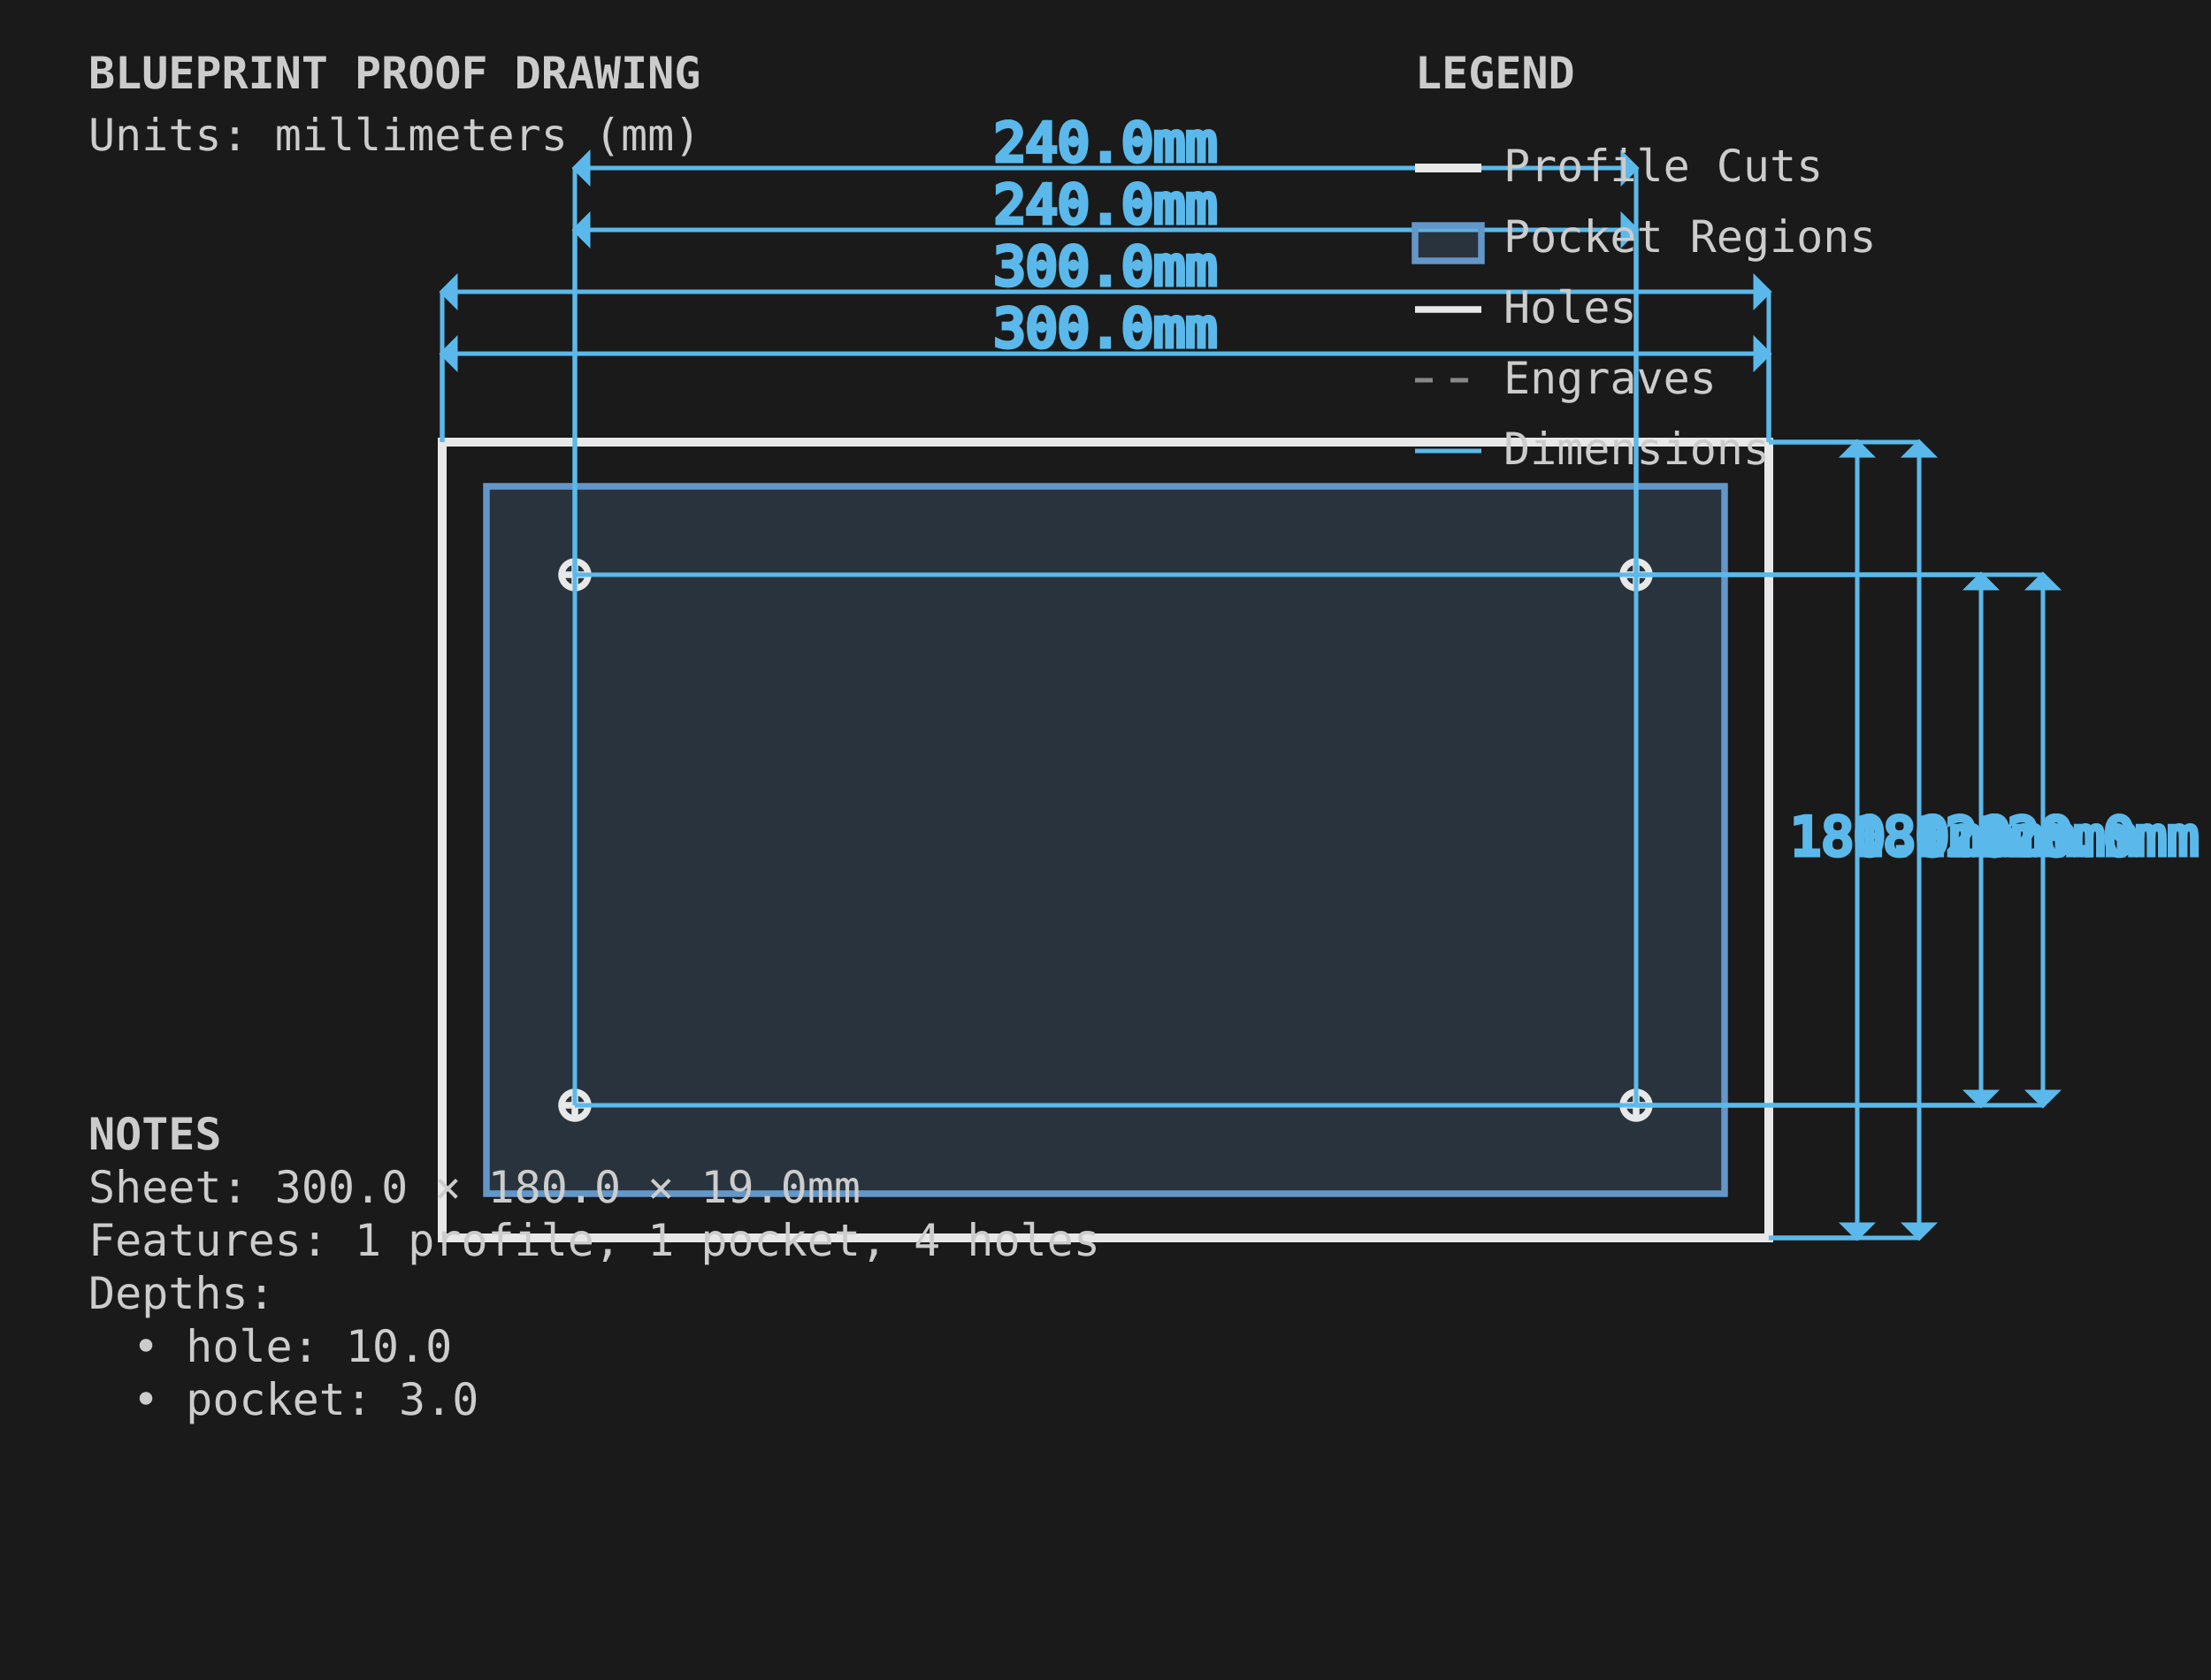
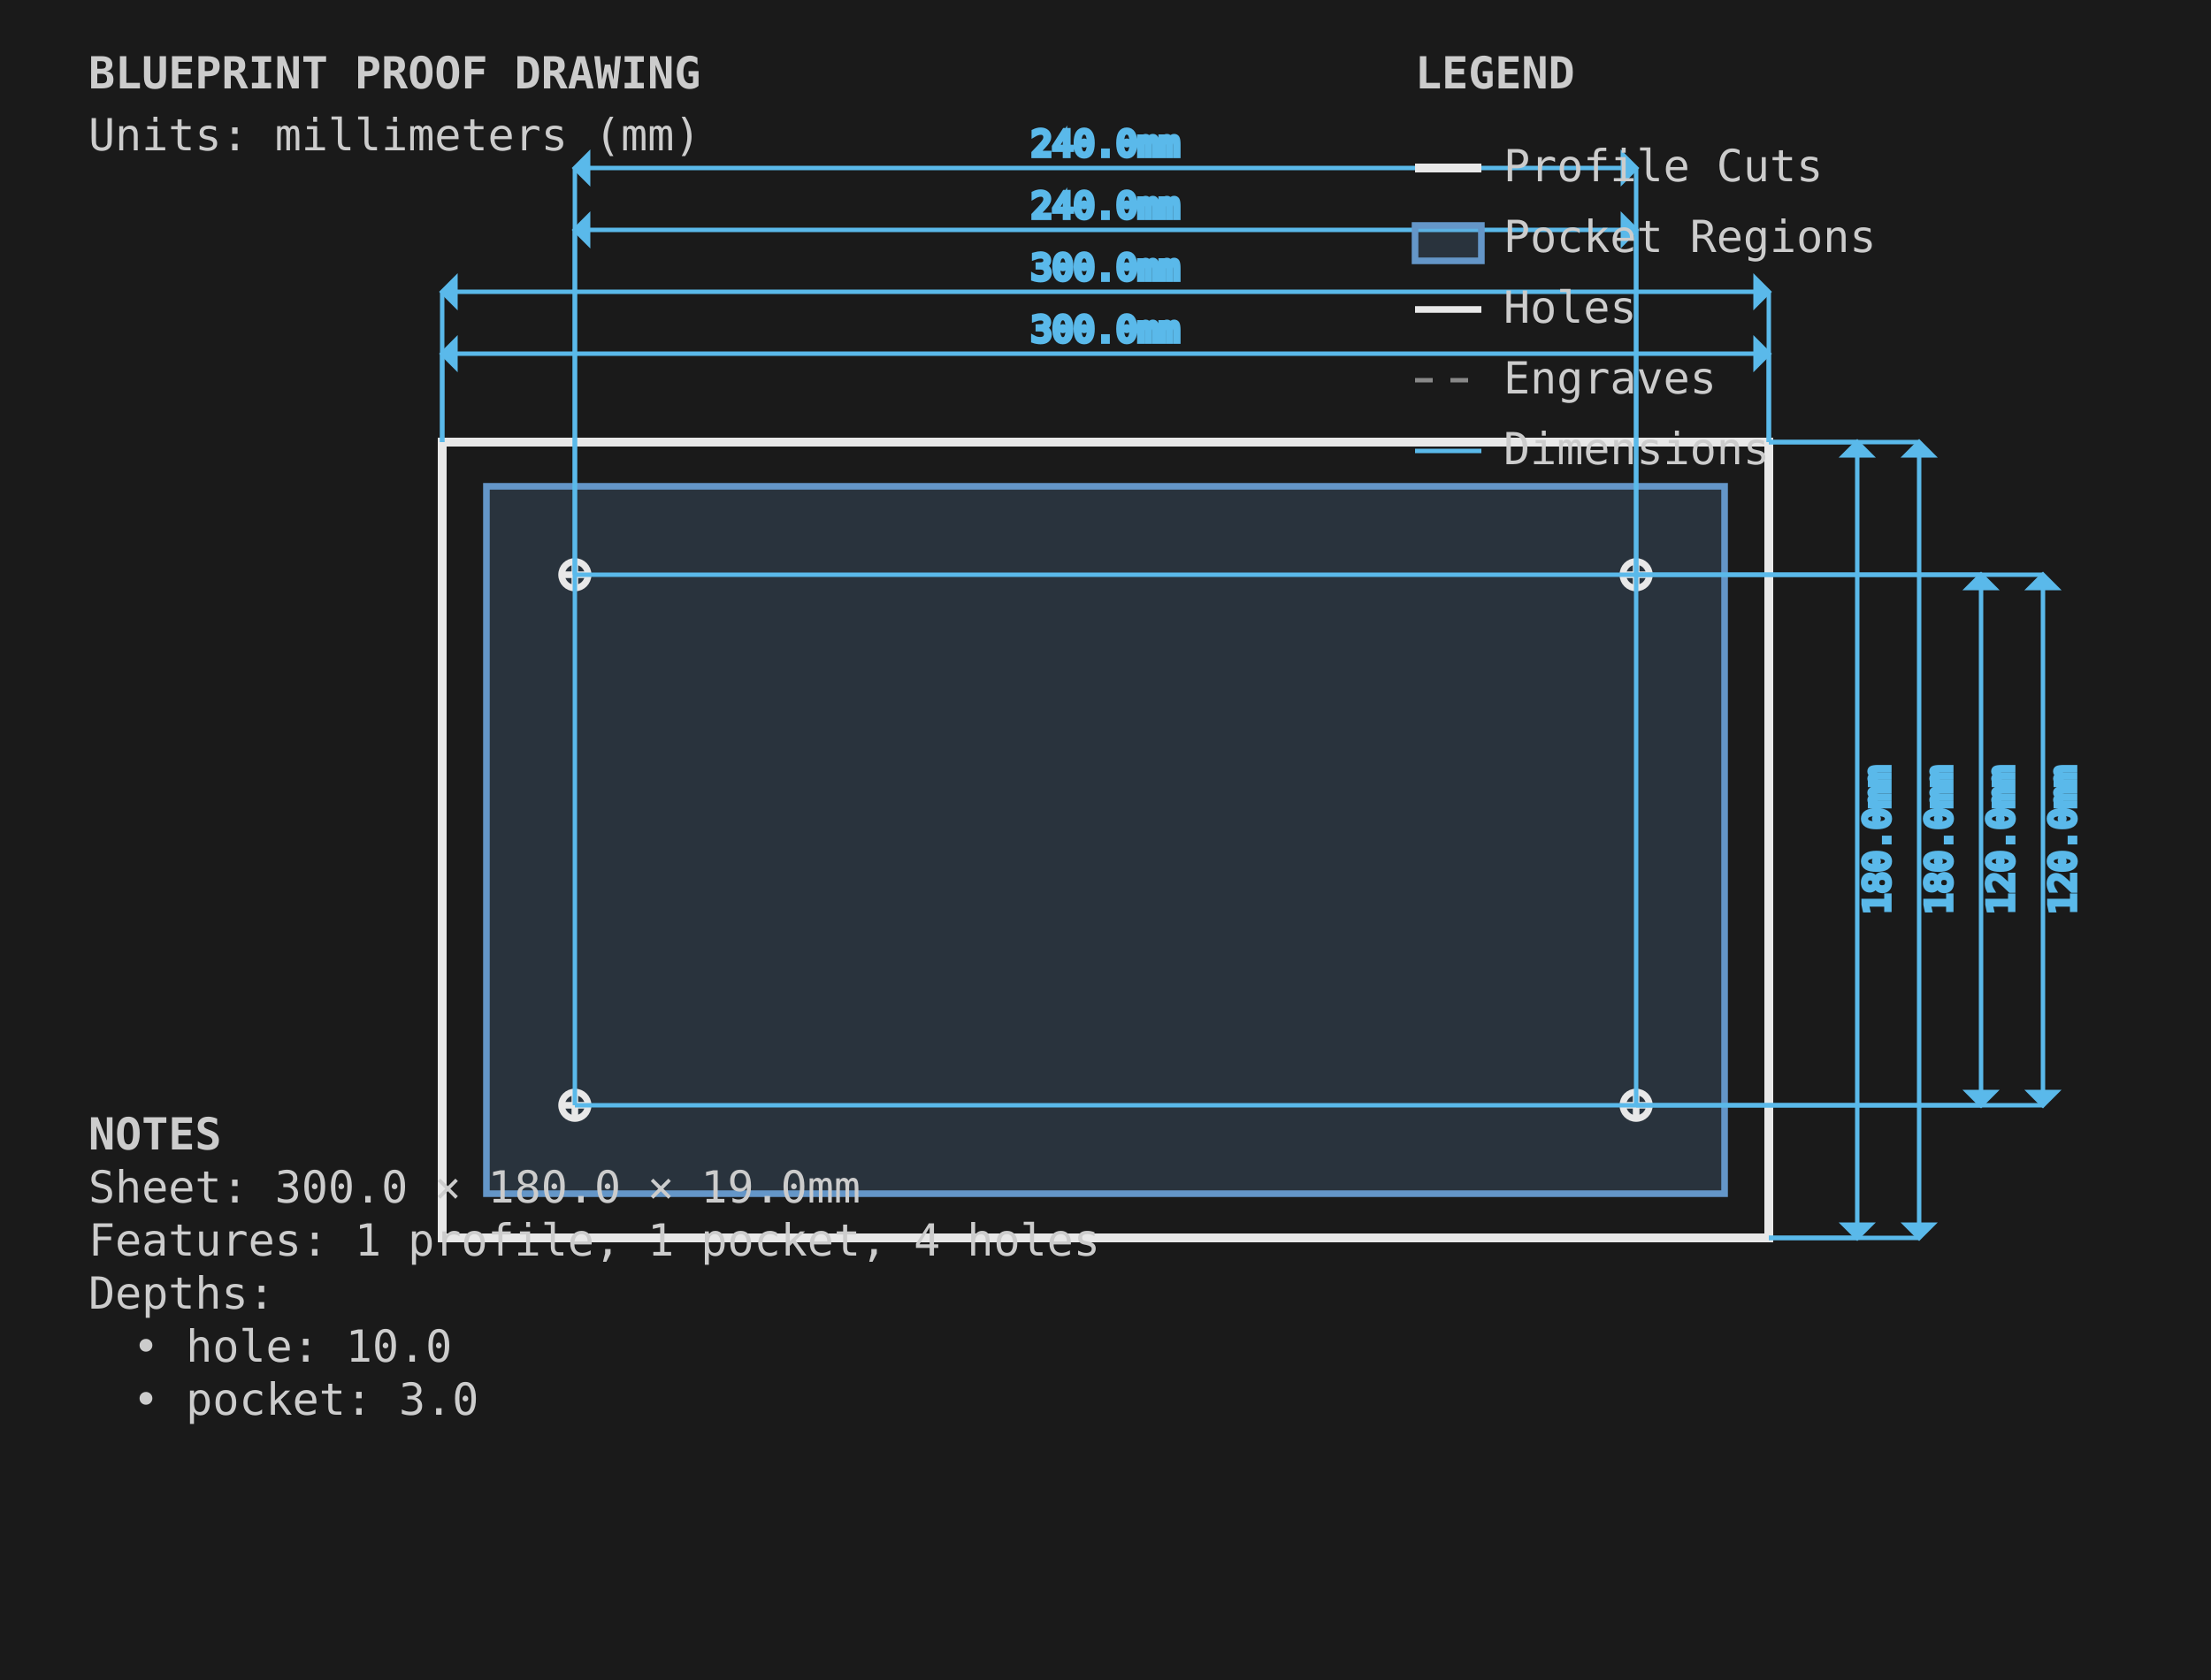
<svg xmlns="http://www.w3.org/2000/svg" viewBox="0 0 500.0 380.0" width="500.0mm" height="380.0mm">
  <style>
        .sheet-outline { stroke: #333333; stroke-width: 1; fill: none; stroke-dasharray: 2,2; }
        .profile-cuts { stroke: #e8e8e8; stroke-width: 2; fill: none; }
        .pocket-regions { stroke: #6496c8; stroke-width: 1.5; fill: #6496c8; fill-opacity: 0.2; }
        .holes { stroke: #e8e8e8; stroke-width: 1.5; fill: none; }
        .engrave-paths { stroke: #888888; stroke-width: 1; fill: none; stroke-dasharray: 4,4; }
        .construction { stroke: #333333; stroke-width: 0.5; fill: none; stroke-dasharray: 2,2; }
        .dimensions { stroke: #5ab9ea; stroke-width: 1; fill: none; }
-         .dimension-text { fill: #5ab9ea; font-family: monospace; font-size: 12px; }
+         .dimension-text { fill: #5ab9ea; font-family: monospace; font-size: 8px; }
        .notes { fill: #cccccc; font-family: monospace; font-size: 10px; }
        .legend { fill: #cccccc; font-family: monospace; font-size: 10px; }
    </style>
  <rect x="0" y="0" width="500.0" height="380.0" fill="#1a1a1a" />
  <g id="SHEET_OUTLINE" class="sheet-outline">
    <rect x="100" y="100" width="300.0" height="180.0" />
  </g>
  <g id="PROFILE_CUTS" class="profile-cuts">
    <rect x="100.0" y="100.0" width="300.0" height="180.0" />
  </g>
  <g id="POCKET_REGIONS" class="pocket-regions">
    <rect x="110.0" y="110.0" width="280.0" height="160.0" />
  </g>
  <g id="ENGRAVE_PATHS" class="engrave-paths" />
  <g id="HOLES" class="holes">
    <circle cx="130.0" cy="130.0" r="3.0" />
    <line x1="127.0" y1="130.0" x2="133.0" y2="130.0" />
    <line x1="130.0" y1="127.0" x2="130.0" y2="133.0" />
    <circle cx="370.0" cy="130.0" r="3.0" />
    <line x1="367.0" y1="130.0" x2="373.0" y2="130.0" />
    <line x1="370.0" y1="127.0" x2="370.0" y2="133.0" />
    <circle cx="130.0" cy="250.0" r="3.0" />
    <line x1="127.0" y1="250.0" x2="133.0" y2="250.0" />
    <line x1="130.0" y1="247.0" x2="130.0" y2="253.0" />
    <circle cx="370.0" cy="250.0" r="3.0" />
    <line x1="367.0" y1="250.0" x2="373.0" y2="250.0" />
    <line x1="370.0" y1="247.0" x2="370.0" y2="253.0" />
  </g>
  <g id="CONSTRUCTION" class="construction" />
  <g id="DIMENSIONS" class="dimensions">
    <line x1="100" y1="100" x2="100" y2="80.0" stroke="#5ab9ea" stroke-width="1" />
    <line x1="400.0" y1="100" x2="400.0" y2="80.0" stroke="#5ab9ea" stroke-width="1" />
    <line x1="100" y1="80.0" x2="400.0" y2="80.0" stroke="#5ab9ea" stroke-width="1" />
    <polygon points="100,80.0 103.0,77.0 103.0,83.0" fill="#5ab9ea" />
    <polygon points="400.0,80.0 397.0,77.0 397.0,83.0" fill="#5ab9ea" />
    <text x="250.0" y="75.0" class="dimension-text" text-anchor="middle" dominant-baseline="middle">300.0mm</text>
    <line x1="400.0" y1="100" x2="420.0" y2="100" stroke="#5ab9ea" stroke-width="1" />
    <line x1="400.0" y1="280.0" x2="420.0" y2="280.0" stroke="#5ab9ea" stroke-width="1" />
    <line x1="420.0" y1="100" x2="420.0" y2="280.0" stroke="#5ab9ea" stroke-width="1" />
    <polygon points="420.0,100 417.0,103.0 423.0,103.0" fill="#5ab9ea" />
    <polygon points="420.0,280.0 417.0,277.0 423.0,277.0" fill="#5ab9ea" />
-     <text x="430.0" y="190.0" class="dimension-text" text-anchor="middle" dominant-baseline="middle">180.0mm</text>
+     <text x="425.0" y="190.0" class="dimension-text" text-anchor="middle" dominant-baseline="middle" transform="rotate(-90 425.0 190.0)">180.0mm</text>
    <line x1="100.0" y1="100.0" x2="100.0" y2="66.0" stroke="#5ab9ea" stroke-width="1" />
    <line x1="400.0" y1="100.0" x2="400.0" y2="66.0" stroke="#5ab9ea" stroke-width="1" />
    <line x1="100.0" y1="66.0" x2="400.0" y2="66.0" stroke="#5ab9ea" stroke-width="1" />
    <polygon points="100.0,66.0 103.0,63.0 103.0,69.0" fill="#5ab9ea" />
    <polygon points="400.0,66.0 397.0,63.0 397.0,69.0" fill="#5ab9ea" />
    <text x="250.0" y="61.0" class="dimension-text" text-anchor="middle" dominant-baseline="middle">300.0mm</text>
    <line x1="400.0" y1="100.0" x2="434.0" y2="100.0" stroke="#5ab9ea" stroke-width="1" />
    <line x1="400.0" y1="280.0" x2="434.0" y2="280.0" stroke="#5ab9ea" stroke-width="1" />
    <line x1="434.0" y1="100.0" x2="434.0" y2="280.0" stroke="#5ab9ea" stroke-width="1" />
    <polygon points="434.0,100.0 431.0,103.0 437.0,103.0" fill="#5ab9ea" />
    <polygon points="434.0,280.0 431.0,277.0 437.0,277.0" fill="#5ab9ea" />
-     <text x="444.0" y="190.0" class="dimension-text" text-anchor="middle" dominant-baseline="middle">180.0mm</text>
+     <text x="439.0" y="190.0" class="dimension-text" text-anchor="middle" dominant-baseline="middle" transform="rotate(-90 439.0 190.0)">180.0mm</text>
    <line x1="130.0" y1="130.0" x2="130.0" y2="52.0" stroke="#5ab9ea" stroke-width="1" />
    <line x1="370.0" y1="130.0" x2="370.0" y2="52.0" stroke="#5ab9ea" stroke-width="1" />
    <line x1="130.0" y1="52.0" x2="370.0" y2="52.0" stroke="#5ab9ea" stroke-width="1" />
    <polygon points="130.0,52.0 133.0,49.0 133.0,55.0" fill="#5ab9ea" />
    <polygon points="370.0,52.0 367.0,49.0 367.0,55.0" fill="#5ab9ea" />
    <text x="250.0" y="47.0" class="dimension-text" text-anchor="middle" dominant-baseline="middle">240.0mm</text>
    <line x1="130.0" y1="250.0" x2="130.0" y2="38.0" stroke="#5ab9ea" stroke-width="1" />
    <line x1="370.0" y1="250.0" x2="370.0" y2="38.0" stroke="#5ab9ea" stroke-width="1" />
    <line x1="130.0" y1="38.0" x2="370.0" y2="38.0" stroke="#5ab9ea" stroke-width="1" />
    <polygon points="130.0,38.0 133.0,35.0 133.0,41.0" fill="#5ab9ea" />
    <polygon points="370.0,38.0 367.0,35.0 367.0,41.0" fill="#5ab9ea" />
    <text x="250.0" y="33.0" class="dimension-text" text-anchor="middle" dominant-baseline="middle">240.0mm</text>
    <line x1="130.0" y1="130.0" x2="448.0" y2="130.0" stroke="#5ab9ea" stroke-width="1" />
    <line x1="130.0" y1="250.0" x2="448.0" y2="250.0" stroke="#5ab9ea" stroke-width="1" />
    <line x1="448.0" y1="130.0" x2="448.0" y2="250.0" stroke="#5ab9ea" stroke-width="1" />
    <polygon points="448.0,130.0 445.0,133.0 451.0,133.0" fill="#5ab9ea" />
    <polygon points="448.0,250.0 445.0,247.0 451.0,247.0" fill="#5ab9ea" />
-     <text x="458.0" y="190.0" class="dimension-text" text-anchor="middle" dominant-baseline="middle">120.0mm</text>
+     <text x="453.0" y="190.0" class="dimension-text" text-anchor="middle" dominant-baseline="middle" transform="rotate(-90 453.0 190.0)">120.0mm</text>
    <line x1="370.0" y1="130.0" x2="462.0" y2="130.0" stroke="#5ab9ea" stroke-width="1" />
    <line x1="370.0" y1="250.0" x2="462.0" y2="250.0" stroke="#5ab9ea" stroke-width="1" />
    <line x1="462.0" y1="130.0" x2="462.0" y2="250.0" stroke="#5ab9ea" stroke-width="1" />
    <polygon points="462.0,130.0 459.0,133.0 465.0,133.0" fill="#5ab9ea" />
    <polygon points="462.0,250.0 459.0,247.0 465.0,247.0" fill="#5ab9ea" />
-     <text x="472.0" y="190.0" class="dimension-text" text-anchor="middle" dominant-baseline="middle">120.0mm</text>
+     <text x="467.0" y="190.0" class="dimension-text" text-anchor="middle" dominant-baseline="middle" transform="rotate(-90 467.0 190.0)">120.0mm</text>
  </g>
  <g id="NOTES" class="notes">
    <text x="20" y="260.0" class="notes" font-weight="bold">NOTES</text>
    <text x="20" y="272.0" class="notes">Sheet: 300.0 × 180.0 × 19.0mm</text>
    <text x="20" y="284.0" class="notes">Features: 1 profile, 1 pocket, 4 holes</text>
    <text x="20" y="296.0" class="notes">Depths:</text>
    <text x="30" y="308.0" class="notes">• hole: 10.0</text>
    <text x="30" y="320.0" class="notes">• pocket: 3.0</text>
  </g>
  <g id="TITLE_BLOCK" class="title-block">
    <text x="20" y="20" class="notes" font-weight="bold" font-size="14px">BLUEPRINT PROOF DRAWING</text>
    <text x="20" y="34" class="notes" font-size="9px">Units: millimeters (mm)</text>
  </g>
  <g id="LEGEND" class="legend">
    <text x="320.0" y="20" class="legend" font-weight="bold">LEGEND</text>
    <line x1="320.0" y1="38" x2="335.0" y2="38" stroke="#e8e8e8" stroke-width="2" />
    <text x="340.0" y="41" class="legend">Profile Cuts</text>
    <rect x="320.0" y="51" width="15.0" height="8" stroke="#6496c8" stroke-width="1.5" fill="#6496c8" fill-opacity="0.2" />
    <text x="340.0" y="57" class="legend">Pocket Regions</text>
    <line x1="320.0" y1="70" x2="335.0" y2="70" stroke="#e8e8e8" stroke-width="1.5" />
    <text x="340.0" y="73" class="legend">Holes</text>
    <line x1="320.0" y1="86" x2="335.0" y2="86" stroke="#888888" stroke-width="1" stroke-dasharray="4,4" />
    <text x="340.0" y="89" class="legend">Engraves</text>
    <line x1="320.0" y1="102" x2="335.0" y2="102" stroke="#5ab9ea" stroke-width="1" />
    <text x="340.0" y="105" class="legend">Dimensions</text>
  </g>
</svg>
